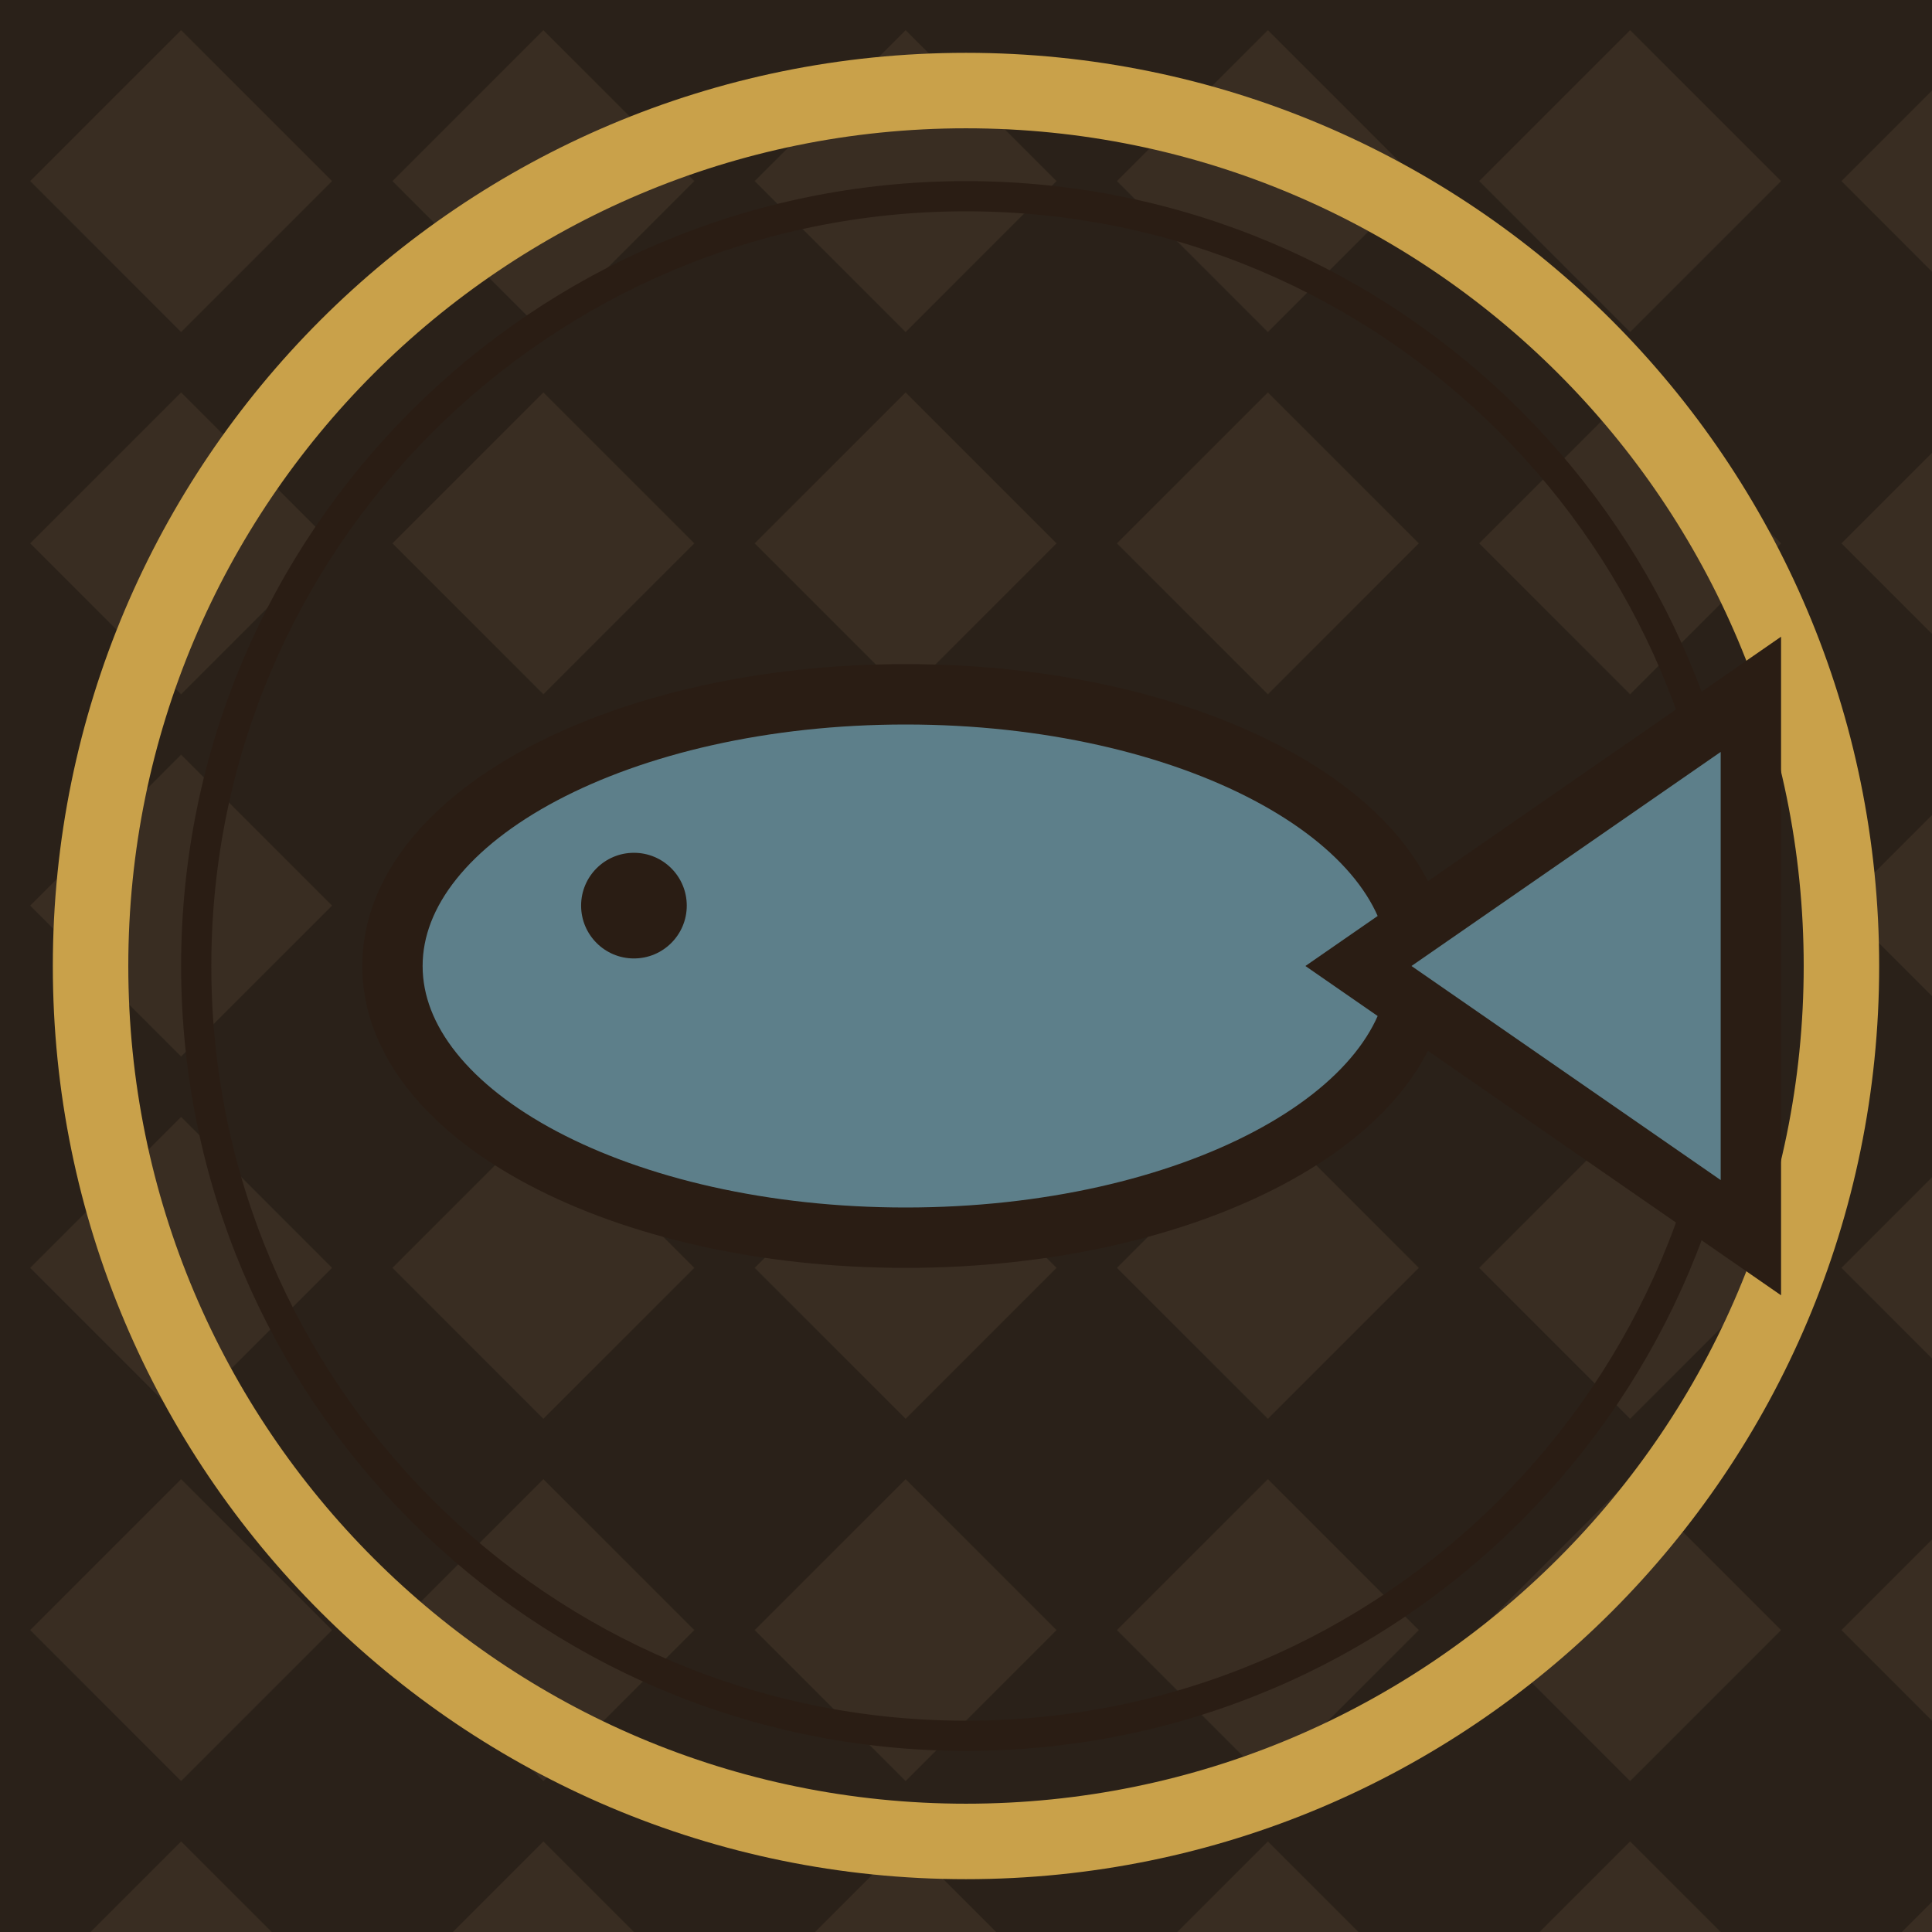
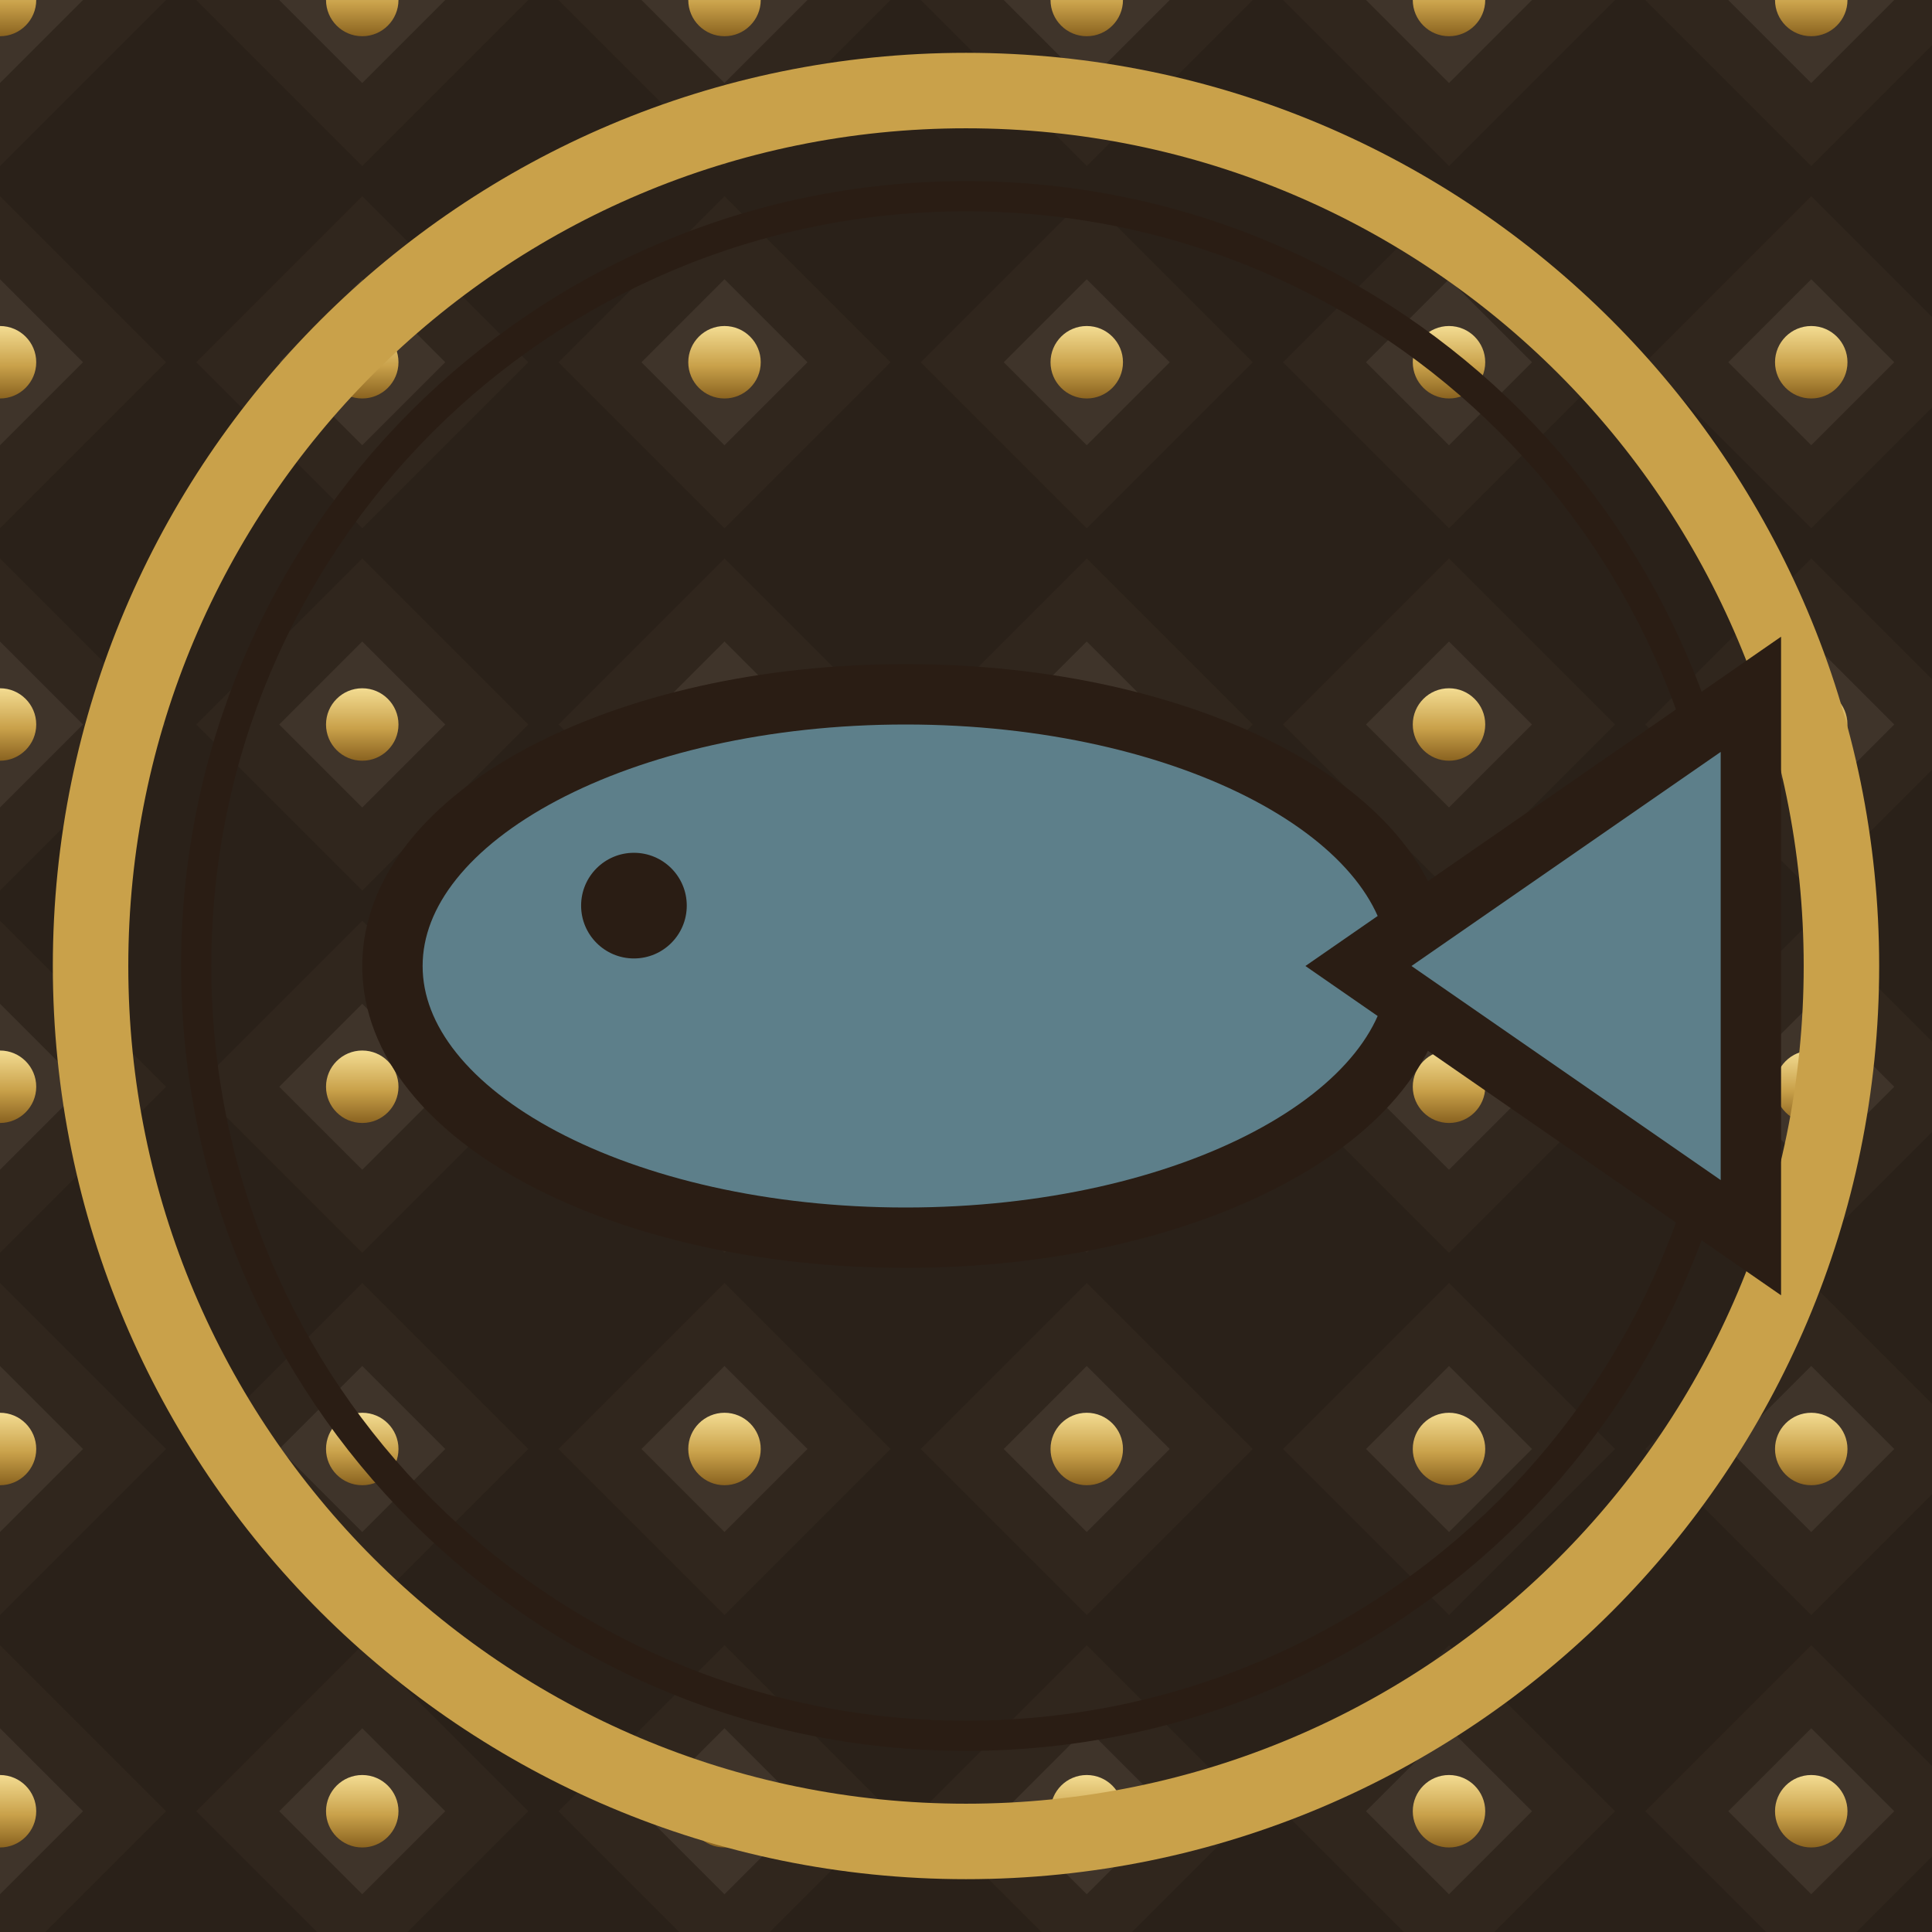
<svg xmlns="http://www.w3.org/2000/svg" viewBox="0 0 128 128" width="128" height="128">
  <defs>
    <linearGradient id="gold" x1="0" y1="0" x2="0" y2="1">
      <stop offset="0" stop-color="#f3dc92" />
      <stop offset="0.55" stop-color="#c9a14a" />
      <stop offset="1" stop-color="#8a6320" />
    </linearGradient>
    <linearGradient id="steel" x1="0" y1="0" x2="1" y2="1">
      <stop offset="0" stop-color="#eef1f4" />
      <stop offset="0.5" stop-color="#8a8f96" />
      <stop offset="1" stop-color="#4b5058" />
    </linearGradient>
    <linearGradient id="skin" x1="0" y1="0" x2="0" y2="1">
      <stop offset="0" stop-color="#f4d8b6" />
      <stop offset="1" stop-color="#e6bd93" />
    </linearGradient>
    <linearGradient id="parch" x1="0" y1="0" x2="0" y2="1">
      <stop offset="0" stop-color="#f4ead2" />
      <stop offset="1" stop-color="#e9dcbf" />
    </linearGradient>
  </defs>
-   <defs>
-     <pattern id="f" width="24" height="24" patternUnits="userSpaceOnUse">
-       <rect width="24" height="24" fill="#2a2119" />
-       <path d="M12 2 L22 12 L12 22 L2 12 Z" fill="#3d3024" opacity="0.8" />
-     </pattern>
-   </defs>
-   <rect width="128" height="128" fill="url(#f)" />
+   <rect width="128" height="128" fill="#2a2119" />
+   <path d="M0 -11.0 L11.0 0 L0 11.0 L-11.0 0 Z" fill="#34291f" opacity="0.6" />
+   <path d="M0 -5.5 L5.5 0 L0 5.5 L-5.5 0 Z" fill="#54493e" opacity="0.4" />
+   <circle cx="0" cy="0" r="2.4" fill="url(#gold)" />
+   <path d="M24 -11.0 L35.0 0 L24 11.0 L13.0 0 Z" fill="#34291f" opacity="0.6" />
+   <path d="M24 -5.5 L29.5 0 L24 5.5 L18.5 0 Z" fill="#54493e" opacity="0.4" />
+   <circle cx="24" cy="0" r="2.4" fill="url(#gold)" />
+   <path d="M48 -11.0 L59.0 0 L48 11.0 L37.0 0 Z" fill="#34291f" opacity="0.6" />
+   <path d="M48 -5.5 L53.5 0 L48 5.5 L42.5 0 Z" fill="#54493e" opacity="0.4" />
+   <circle cx="48" cy="0" r="2.4" fill="url(#gold)" />
+   <path d="M72 -11.0 L83.0 0 L72 11.0 L61.0 0 Z" fill="#34291f" opacity="0.6" />
+   <path d="M72 -5.5 L77.5 0 L72 5.5 L66.5 0 Z" fill="#54493e" opacity="0.4" />
+   <circle cx="72" cy="0" r="2.4" fill="url(#gold)" />
+   <path d="M96 -11.0 L107.0 0 L96 11.0 L85.0 0 Z" fill="#34291f" opacity="0.6" />
+   <path d="M96 -5.5 L101.5 0 L96 5.5 L90.5 0 Z" fill="#54493e" opacity="0.4" />
+   <circle cx="96" cy="0" r="2.4" fill="url(#gold)" />
+   <path d="M120 -11.0 L131.0 0 L120 11.0 L109.0 0 Z" fill="#34291f" opacity="0.6" />
+   <path d="M120 -5.5 L125.5 0 L120 5.5 L114.5 0 Z" fill="#54493e" opacity="0.4" />
+   <circle cx="120" cy="0" r="2.4" fill="url(#gold)" />
+   <path d="M144 -11.0 L155.0 0 L144 11.0 L133.0 0 Z" fill="#34291f" opacity="0.6" />
+   <path d="M144 -5.5 L149.5 0 L144 5.5 L138.5 0 Z" fill="#54493e" opacity="0.4" />
+   <circle cx="144" cy="0" r="2.4" fill="url(#gold)" />
+   <path d="M0 13.0 L11.0 24 L0 35.0 L-11.0 24 Z" fill="#34291f" opacity="0.6" />
+   <path d="M0 18.5 L5.5 24 L0 29.5 L-5.5 24 Z" fill="#54493e" opacity="0.4" />
+   <circle cx="0" cy="24" r="2.4" fill="url(#gold)" />
+   <path d="M24 13.0 L35.0 24 L24 35.0 L13.0 24 Z" fill="#34291f" opacity="0.6" />
+   <path d="M24 18.5 L29.5 24 L24 29.5 L18.5 24 Z" fill="#54493e" opacity="0.4" />
+   <circle cx="24" cy="24" r="2.4" fill="url(#gold)" />
+   <path d="M48 13.0 L59.0 24 L48 35.0 L37.0 24 Z" fill="#34291f" opacity="0.6" />
+   <path d="M48 18.5 L53.5 24 L48 29.5 L42.5 24 Z" fill="#54493e" opacity="0.4" />
+   <circle cx="48" cy="24" r="2.4" fill="url(#gold)" />
+   <path d="M72 13.0 L83.0 24 L72 35.0 L61.0 24 Z" fill="#34291f" opacity="0.6" />
+   <path d="M72 18.5 L77.5 24 L72 29.5 L66.5 24 Z" fill="#54493e" opacity="0.4" />
+   <circle cx="72" cy="24" r="2.4" fill="url(#gold)" />
+   <path d="M96 13.0 L107.0 24 L96 35.0 L85.0 24 Z" fill="#34291f" opacity="0.6" />
+   <path d="M96 18.5 L101.5 24 L96 29.5 L90.5 24 Z" fill="#54493e" opacity="0.4" />
+   <circle cx="96" cy="24" r="2.4" fill="url(#gold)" />
+   <path d="M120 13.0 L131.0 24 L120 35.0 L109.0 24 Z" fill="#34291f" opacity="0.6" />
+   <path d="M120 18.5 L125.5 24 L120 29.5 L114.5 24 Z" fill="#54493e" opacity="0.4" />
+   <circle cx="120" cy="24" r="2.4" fill="url(#gold)" />
+   <path d="M144 13.0 L155.0 24 L144 35.0 L133.0 24 Z" fill="#34291f" opacity="0.6" />
+   <path d="M144 18.5 L149.5 24 L144 29.5 L138.5 24 Z" fill="#54493e" opacity="0.4" />
+   <circle cx="144" cy="24" r="2.4" fill="url(#gold)" />
+   <path d="M0 37.0 L11.0 48 L0 59.0 L-11.0 48 Z" fill="#34291f" opacity="0.6" />
+   <path d="M0 42.5 L5.5 48 L0 53.5 L-5.5 48 Z" fill="#54493e" opacity="0.4" />
+   <circle cx="0" cy="48" r="2.4" fill="url(#gold)" />
+   <path d="M24 37.0 L35.0 48 L24 59.0 L13.0 48 Z" fill="#34291f" opacity="0.6" />
+   <path d="M24 42.5 L29.5 48 L24 53.5 L18.5 48 Z" fill="#54493e" opacity="0.4" />
+   <circle cx="24" cy="48" r="2.4" fill="url(#gold)" />
+   <path d="M48 37.0 L59.0 48 L48 59.0 L37.0 48 Z" fill="#34291f" opacity="0.6" />
+   <path d="M48 42.5 L53.5 48 L48 53.5 L42.5 48 Z" fill="#54493e" opacity="0.4" />
+   <circle cx="48" cy="48" r="2.4" fill="url(#gold)" />
+   <path d="M72 37.0 L83.0 48 L72 59.0 L61.0 48 Z" fill="#34291f" opacity="0.6" />
+   <path d="M72 42.5 L77.5 48 L72 53.5 L66.5 48 Z" fill="#54493e" opacity="0.4" />
+   <circle cx="72" cy="48" r="2.4" fill="url(#gold)" />
+   <path d="M96 37.0 L107.0 48 L96 59.0 L85.0 48 Z" fill="#34291f" opacity="0.6" />
+   <path d="M96 42.5 L101.5 48 L96 53.5 L90.5 48 Z" fill="#54493e" opacity="0.4" />
+   <circle cx="96" cy="48" r="2.4" fill="url(#gold)" />
+   <path d="M120 37.0 L131.0 48 L120 59.0 L109.0 48 Z" fill="#34291f" opacity="0.6" />
+   <path d="M120 42.5 L125.5 48 L120 53.5 L114.5 48 Z" fill="#54493e" opacity="0.4" />
+   <circle cx="120" cy="48" r="2.4" fill="url(#gold)" />
+   <path d="M144 37.0 L155.0 48 L144 59.0 L133.0 48 Z" fill="#34291f" opacity="0.6" />
+   <path d="M144 42.5 L149.5 48 L144 53.5 L138.5 48 Z" fill="#54493e" opacity="0.4" />
+   <circle cx="144" cy="48" r="2.4" fill="url(#gold)" />
+   <path d="M0 61.0 L11.0 72 L0 83.0 L-11.0 72 Z" fill="#34291f" opacity="0.6" />
+   <path d="M0 66.5 L5.5 72 L0 77.5 L-5.5 72 Z" fill="#54493e" opacity="0.4" />
+   <circle cx="0" cy="72" r="2.4" fill="url(#gold)" />
+   <path d="M24 61.0 L35.0 72 L24 83.0 L13.0 72 Z" fill="#34291f" opacity="0.6" />
+   <path d="M24 66.5 L29.5 72 L24 77.5 L18.5 72 Z" fill="#54493e" opacity="0.4" />
+   <circle cx="24" cy="72" r="2.4" fill="url(#gold)" />
+   <path d="M48 61.0 L59.0 72 L48 83.0 L37.0 72 Z" fill="#34291f" opacity="0.6" />
+   <path d="M48 66.5 L53.5 72 L48 77.5 L42.5 72 Z" fill="#54493e" opacity="0.4" />
+   <circle cx="48" cy="72" r="2.4" fill="url(#gold)" />
+   <path d="M72 61.0 L83.0 72 L72 83.0 L61.0 72 Z" fill="#34291f" opacity="0.6" />
+   <path d="M72 66.5 L77.5 72 L72 77.5 L66.5 72 Z" fill="#54493e" opacity="0.4" />
+   <circle cx="72" cy="72" r="2.4" fill="url(#gold)" />
+   <path d="M96 61.0 L107.0 72 L96 83.0 L85.0 72 Z" fill="#34291f" opacity="0.6" />
+   <path d="M96 66.5 L101.5 72 L96 77.5 L90.5 72 Z" fill="#54493e" opacity="0.4" />
+   <circle cx="96" cy="72" r="2.4" fill="url(#gold)" />
+   <path d="M120 61.0 L131.0 72 L120 83.0 L109.0 72 Z" fill="#34291f" opacity="0.6" />
+   <path d="M120 66.5 L125.5 72 L120 77.5 L114.5 72 Z" fill="#54493e" opacity="0.4" />
+   <circle cx="120" cy="72" r="2.4" fill="url(#gold)" />
+   <path d="M144 61.0 L155.0 72 L144 83.0 L133.0 72 Z" fill="#34291f" opacity="0.6" />
+   <path d="M144 66.5 L149.5 72 L144 77.5 L138.5 72 Z" fill="#54493e" opacity="0.4" />
+   <circle cx="144" cy="72" r="2.4" fill="url(#gold)" />
+   <path d="M0 85.0 L11.0 96 L0 107.0 L-11.0 96 Z" fill="#34291f" opacity="0.6" />
+   <path d="M0 90.5 L5.5 96 L0 101.5 L-5.5 96 Z" fill="#54493e" opacity="0.4" />
+   <circle cx="0" cy="96" r="2.4" fill="url(#gold)" />
+   <path d="M24 85.0 L35.0 96 L24 107.0 L13.0 96 Z" fill="#34291f" opacity="0.6" />
+   <path d="M24 90.5 L29.5 96 L24 101.5 L18.5 96 Z" fill="#54493e" opacity="0.4" />
+   <circle cx="24" cy="96" r="2.4" fill="url(#gold)" />
+   <path d="M48 85.0 L59.0 96 L48 107.0 L37.0 96 Z" fill="#34291f" opacity="0.6" />
+   <path d="M48 90.5 L53.5 96 L48 101.5 L42.5 96 Z" fill="#54493e" opacity="0.4" />
+   <circle cx="48" cy="96" r="2.4" fill="url(#gold)" />
+   <path d="M72 85.0 L83.0 96 L72 107.0 L61.0 96 Z" fill="#34291f" opacity="0.6" />
+   <path d="M72 90.5 L77.5 96 L72 101.5 L66.5 96 Z" fill="#54493e" opacity="0.4" />
+   <circle cx="72" cy="96" r="2.4" fill="url(#gold)" />
+   <path d="M96 85.0 L107.0 96 L96 107.0 L85.0 96 Z" fill="#34291f" opacity="0.6" />
+   <path d="M96 90.5 L101.5 96 L96 101.5 L90.5 96 Z" fill="#54493e" opacity="0.4" />
+   <circle cx="96" cy="96" r="2.4" fill="url(#gold)" />
+   <path d="M120 85.0 L131.0 96 L120 107.0 L109.0 96 Z" fill="#34291f" opacity="0.6" />
+   <path d="M120 90.5 L125.5 96 L120 101.5 L114.5 96 Z" fill="#54493e" opacity="0.4" />
+   <circle cx="120" cy="96" r="2.4" fill="url(#gold)" />
+   <path d="M144 85.0 L155.0 96 L144 107.0 L133.0 96 Z" fill="#34291f" opacity="0.6" />
+   <path d="M144 90.5 L149.5 96 L144 101.5 L138.5 96 Z" fill="#54493e" opacity="0.4" />
+   <circle cx="144" cy="96" r="2.4" fill="url(#gold)" />
+   <path d="M0 109.0 L11.0 120 L0 131.0 L-11.0 120 Z" fill="#34291f" opacity="0.6" />
+   <path d="M0 114.5 L5.5 120 L0 125.5 L-5.5 120 Z" fill="#54493e" opacity="0.4" />
+   <circle cx="0" cy="120" r="2.4" fill="url(#gold)" />
+   <path d="M24 109.0 L35.0 120 L24 131.0 L13.0 120 Z" fill="#34291f" opacity="0.6" />
+   <path d="M24 114.5 L29.5 120 L24 125.5 L18.5 120 Z" fill="#54493e" opacity="0.4" />
+   <circle cx="24" cy="120" r="2.4" fill="url(#gold)" />
+   <path d="M48 109.0 L59.0 120 L48 131.0 L37.0 120 Z" fill="#34291f" opacity="0.6" />
+   <path d="M48 114.5 L53.5 120 L48 125.5 L42.5 120 Z" fill="#54493e" opacity="0.4" />
+   <circle cx="48" cy="120" r="2.4" fill="url(#gold)" />
+   <path d="M72 109.0 L83.0 120 L72 131.0 L61.0 120 Z" fill="#34291f" opacity="0.6" />
+   <path d="M72 114.5 L77.5 120 L72 125.5 L66.5 120 Z" fill="#54493e" opacity="0.4" />
+   <circle cx="72" cy="120" r="2.4" fill="url(#gold)" />
+   <path d="M96 109.0 L107.0 120 L96 131.0 L85.0 120 Z" fill="#34291f" opacity="0.6" />
+   <path d="M96 114.5 L101.5 120 L96 125.5 L90.5 120 Z" fill="#54493e" opacity="0.4" />
+   <circle cx="96" cy="120" r="2.4" fill="url(#gold)" />
+   <path d="M120 109.0 L131.0 120 L120 131.0 L109.0 120 Z" fill="#34291f" opacity="0.6" />
+   <path d="M120 114.5 L125.5 120 L120 125.5 L114.5 120 Z" fill="#54493e" opacity="0.4" />
+   <circle cx="120" cy="120" r="2.4" fill="url(#gold)" />
+   <path d="M144 109.0 L155.0 120 L144 131.0 L133.0 120 Z" fill="#34291f" opacity="0.6" />
+   <path d="M144 114.5 L149.5 120 L144 125.5 L138.5 120 Z" fill="#54493e" opacity="0.4" />
+   <circle cx="144" cy="120" r="2.4" fill="url(#gold)" />
+   <path d="M0 133.0 L11.0 144 L0 155.0 L-11.0 144 Z" fill="#34291f" opacity="0.6" />
+   <path d="M0 138.5 L5.5 144 L0 149.5 L-5.5 144 Z" fill="#54493e" opacity="0.4" />
+   <circle cx="0" cy="144" r="2.4" fill="url(#gold)" />
+   <path d="M24 133.0 L35.0 144 L24 155.0 L13.0 144 Z" fill="#34291f" opacity="0.6" />
+   <path d="M24 138.5 L29.5 144 L24 149.5 L18.5 144 Z" fill="#54493e" opacity="0.4" />
+   <circle cx="24" cy="144" r="2.4" fill="url(#gold)" />
+   <path d="M48 133.0 L59.0 144 L48 155.0 L37.0 144 Z" fill="#34291f" opacity="0.6" />
+   <path d="M48 138.5 L53.5 144 L48 149.5 L42.5 144 Z" fill="#54493e" opacity="0.4" />
+   <circle cx="48" cy="144" r="2.4" fill="url(#gold)" />
+   <path d="M72 133.0 L83.0 144 L72 155.0 L61.0 144 Z" fill="#34291f" opacity="0.6" />
+   <path d="M72 138.5 L77.5 144 L72 149.5 L66.5 144 Z" fill="#54493e" opacity="0.4" />
+   <circle cx="72" cy="144" r="2.4" fill="url(#gold)" />
+   <path d="M96 133.0 L107.0 144 L96 155.0 L85.0 144 Z" fill="#34291f" opacity="0.6" />
+   <path d="M96 138.5 L101.5 144 L96 149.5 L90.5 144 Z" fill="#54493e" opacity="0.4" />
+   <circle cx="96" cy="144" r="2.4" fill="url(#gold)" />
+   <path d="M120 133.0 L131.0 144 L120 155.0 L109.0 144 Z" fill="#34291f" opacity="0.6" />
+   <path d="M120 138.5 L125.5 144 L120 149.5 L114.5 144 Z" fill="#54493e" opacity="0.4" />
+   <circle cx="120" cy="144" r="2.4" fill="url(#gold)" />
+   <path d="M144 133.0 L155.0 144 L144 155.0 L133.0 144 Z" fill="#34291f" opacity="0.6" />
+   <path d="M144 138.5 L149.5 144 L144 149.5 L138.5 144 Z" fill="#54493e" opacity="0.4" />
+   <circle cx="144" cy="144" r="2.4" fill="url(#gold)" />
  <circle cx="64" cy="64" r="58" fill="none" stroke="#c9a14a" stroke-width="5" />
  <circle cx="64" cy="64" r="51" fill="none" stroke="#2a1d14" stroke-width="2" />
  <g transform="translate(0 0)">
    <ellipse cx="60" cy="64" rx="34" ry="18" fill="#5d7f8a" stroke="#2a1d14" stroke-width="4" />
    <path d="M90 64 L116 46 L116 82 Z" fill="#5d7f8a" stroke="#2a1d14" stroke-width="4" />
    <circle cx="42" cy="60" r="3.5" fill="#2a1d14" />
  </g>
</svg>
